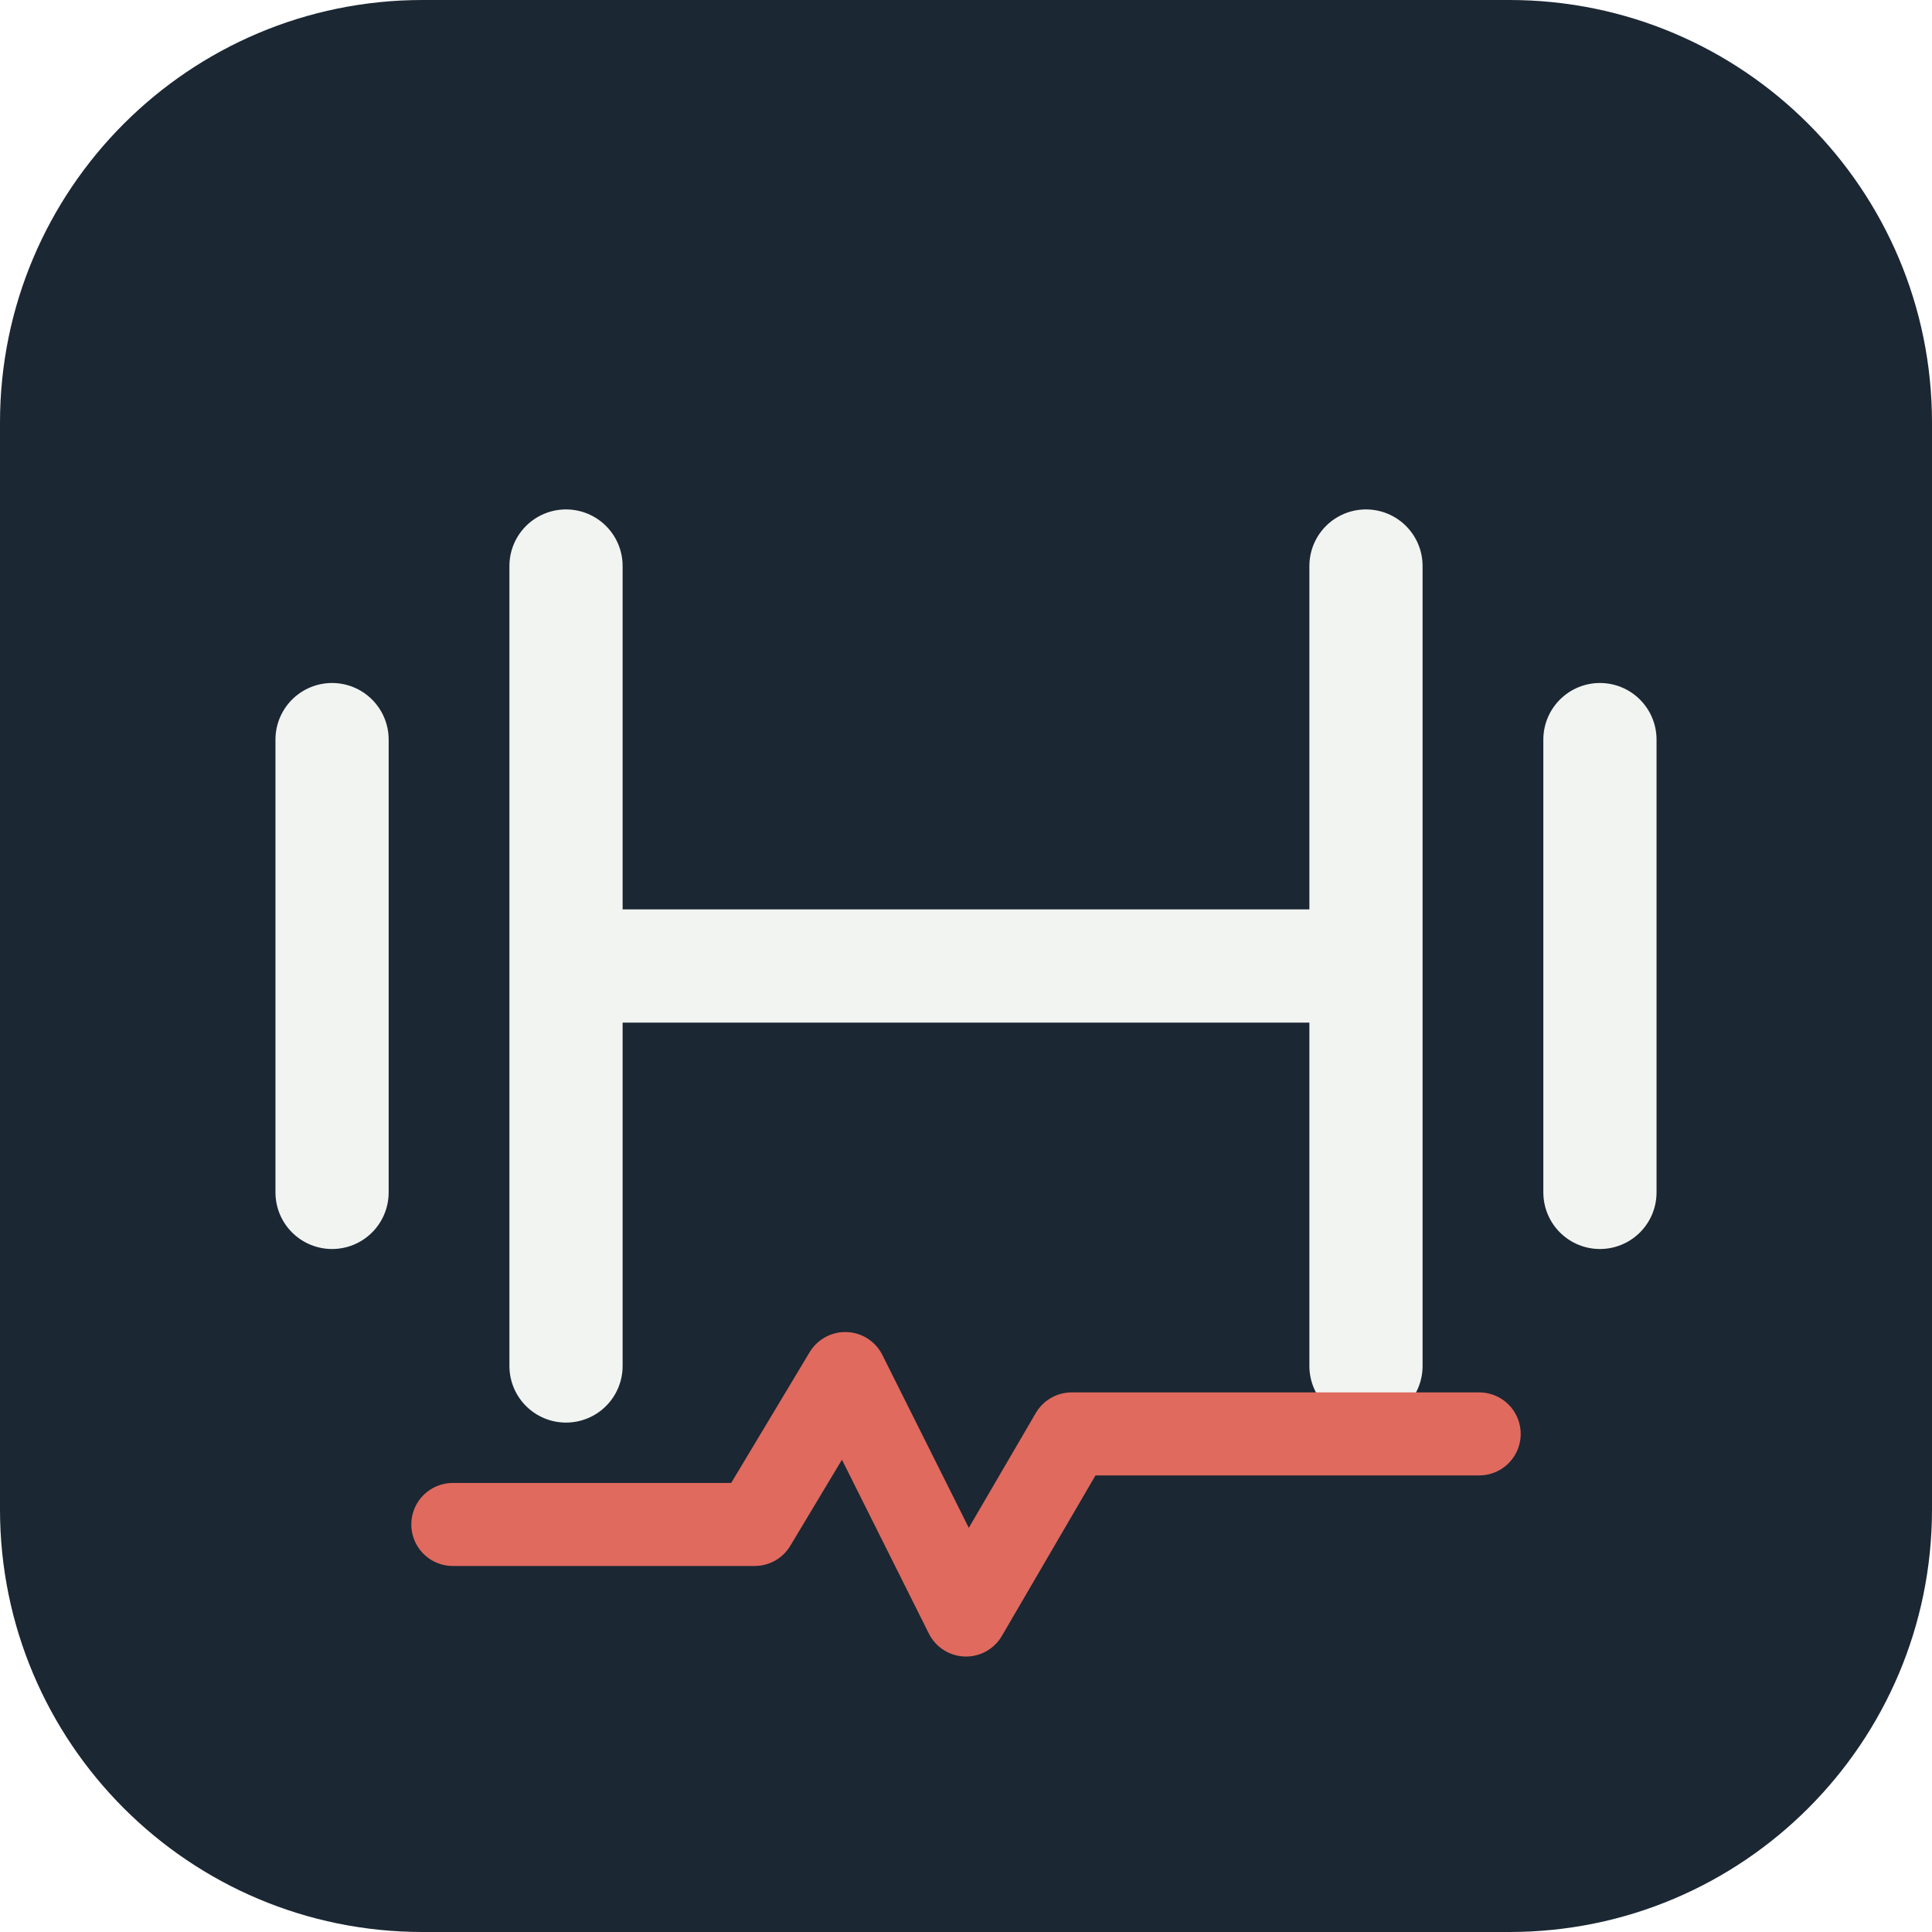
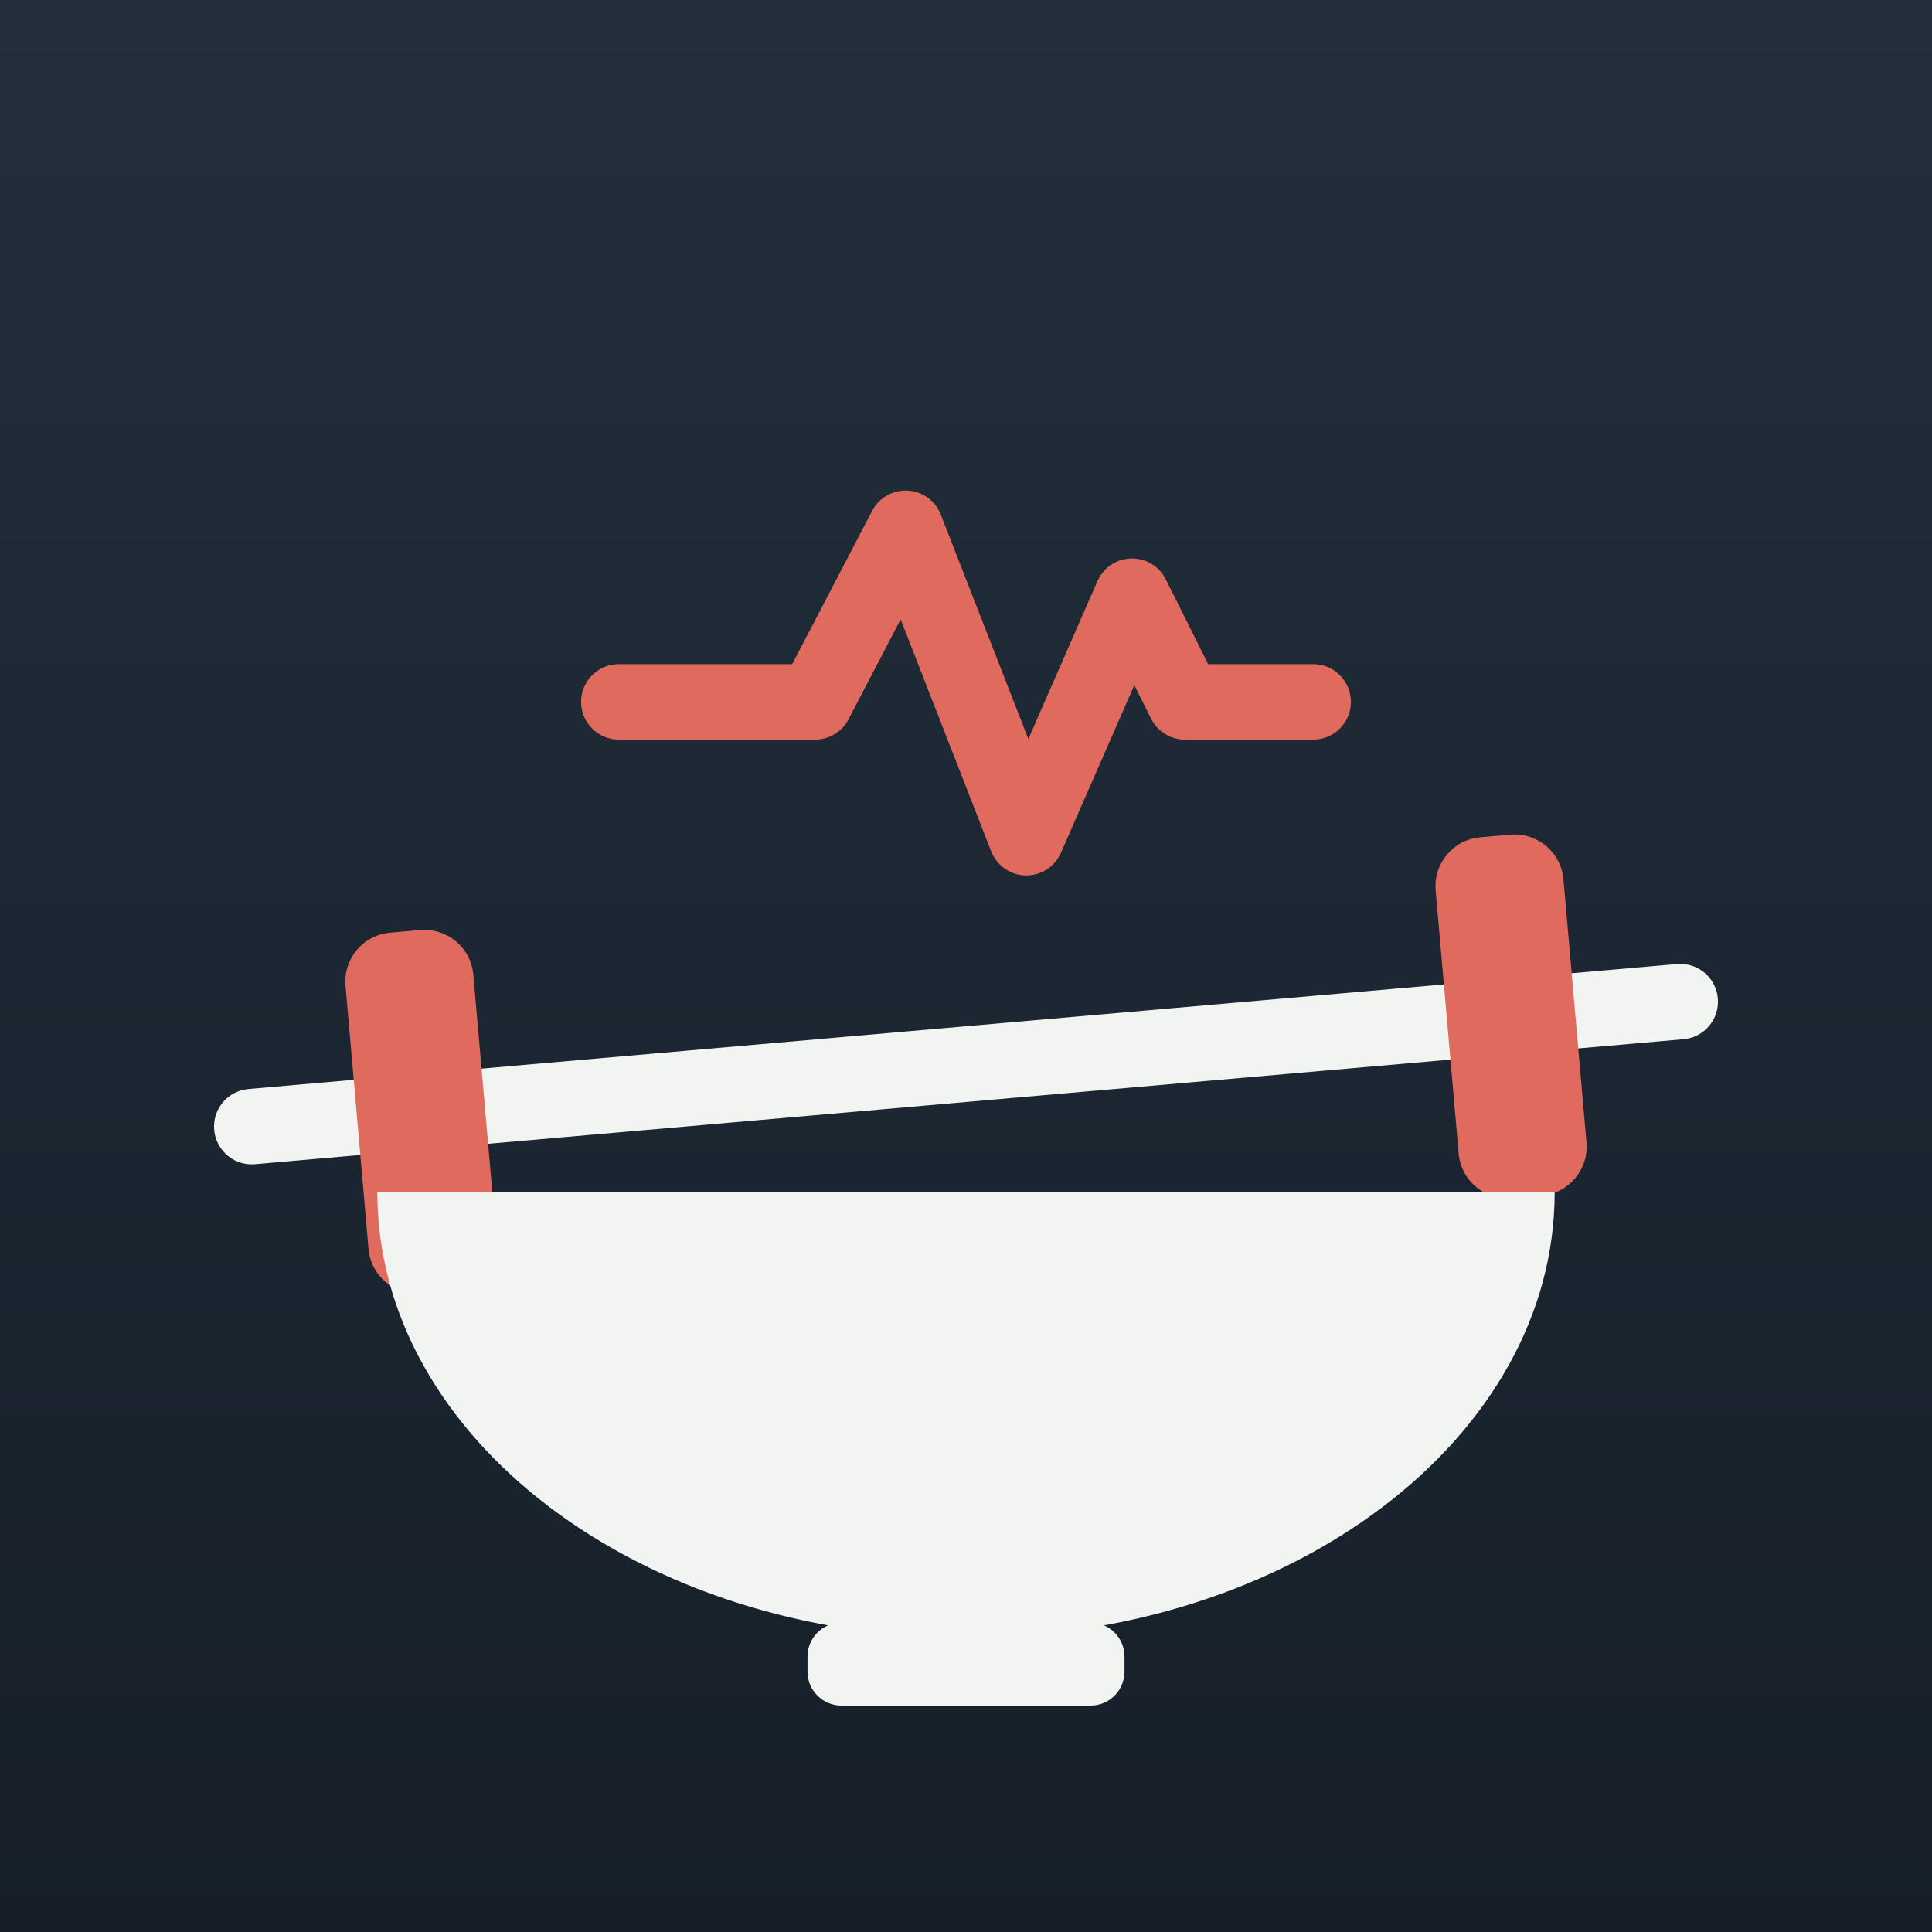
<svg xmlns="http://www.w3.org/2000/svg" viewBox="0 0 512 512">
-   <rect width="512" height="512" rx="112" fill="#1B2733" />
-   <g stroke="#F2F4F1" stroke-width="30" stroke-linecap="round" fill="none">
-     <path d="M150 150v212M362 150v212M88 196v120M424 196v120M150 256h212" />
+   <defs>
+     <linearGradient id="bg" x1="0" y1="0" x2="0" y2="1">
+       <stop offset="0" stop-color="#232F3D" />
+       <stop offset="1" stop-color="#161F29" />
+     </linearGradient>
+   </defs>
+   <rect width="512" height="512" fill="url(#bg)" />
+   <polyline points="164,186 216,186 240,140 272,222 300,158 314,186 348,186" fill="none" stroke="#E06A5E" stroke-width="20" stroke-linecap="round" stroke-linejoin="round" />
+   <g transform="rotate(-5 256 282)">
+     <line x1="66" y1="282" x2="446" y2="282" stroke="#F2F4F1" stroke-width="20" stroke-linecap="round" />
+     <rect x="94" y="234" width="34" height="96" rx="13" fill="#E06A5E" />
+     <rect x="384" y="234" width="34" height="96" rx="13" fill="#E06A5E" />
  </g>
-   <path d="M120 404h80l24-40 32 64 28-48h108" stroke="#E06A5E" stroke-width="22" stroke-linecap="round" stroke-linejoin="round" fill="none" />
+   <path d="M100 316 A156 118 0 0 0 412 316 Z" fill="#F2F4F1" />
+   <rect x="214" y="430" width="84" height="22" rx="9" fill="#F2F4F1" />
</svg>
